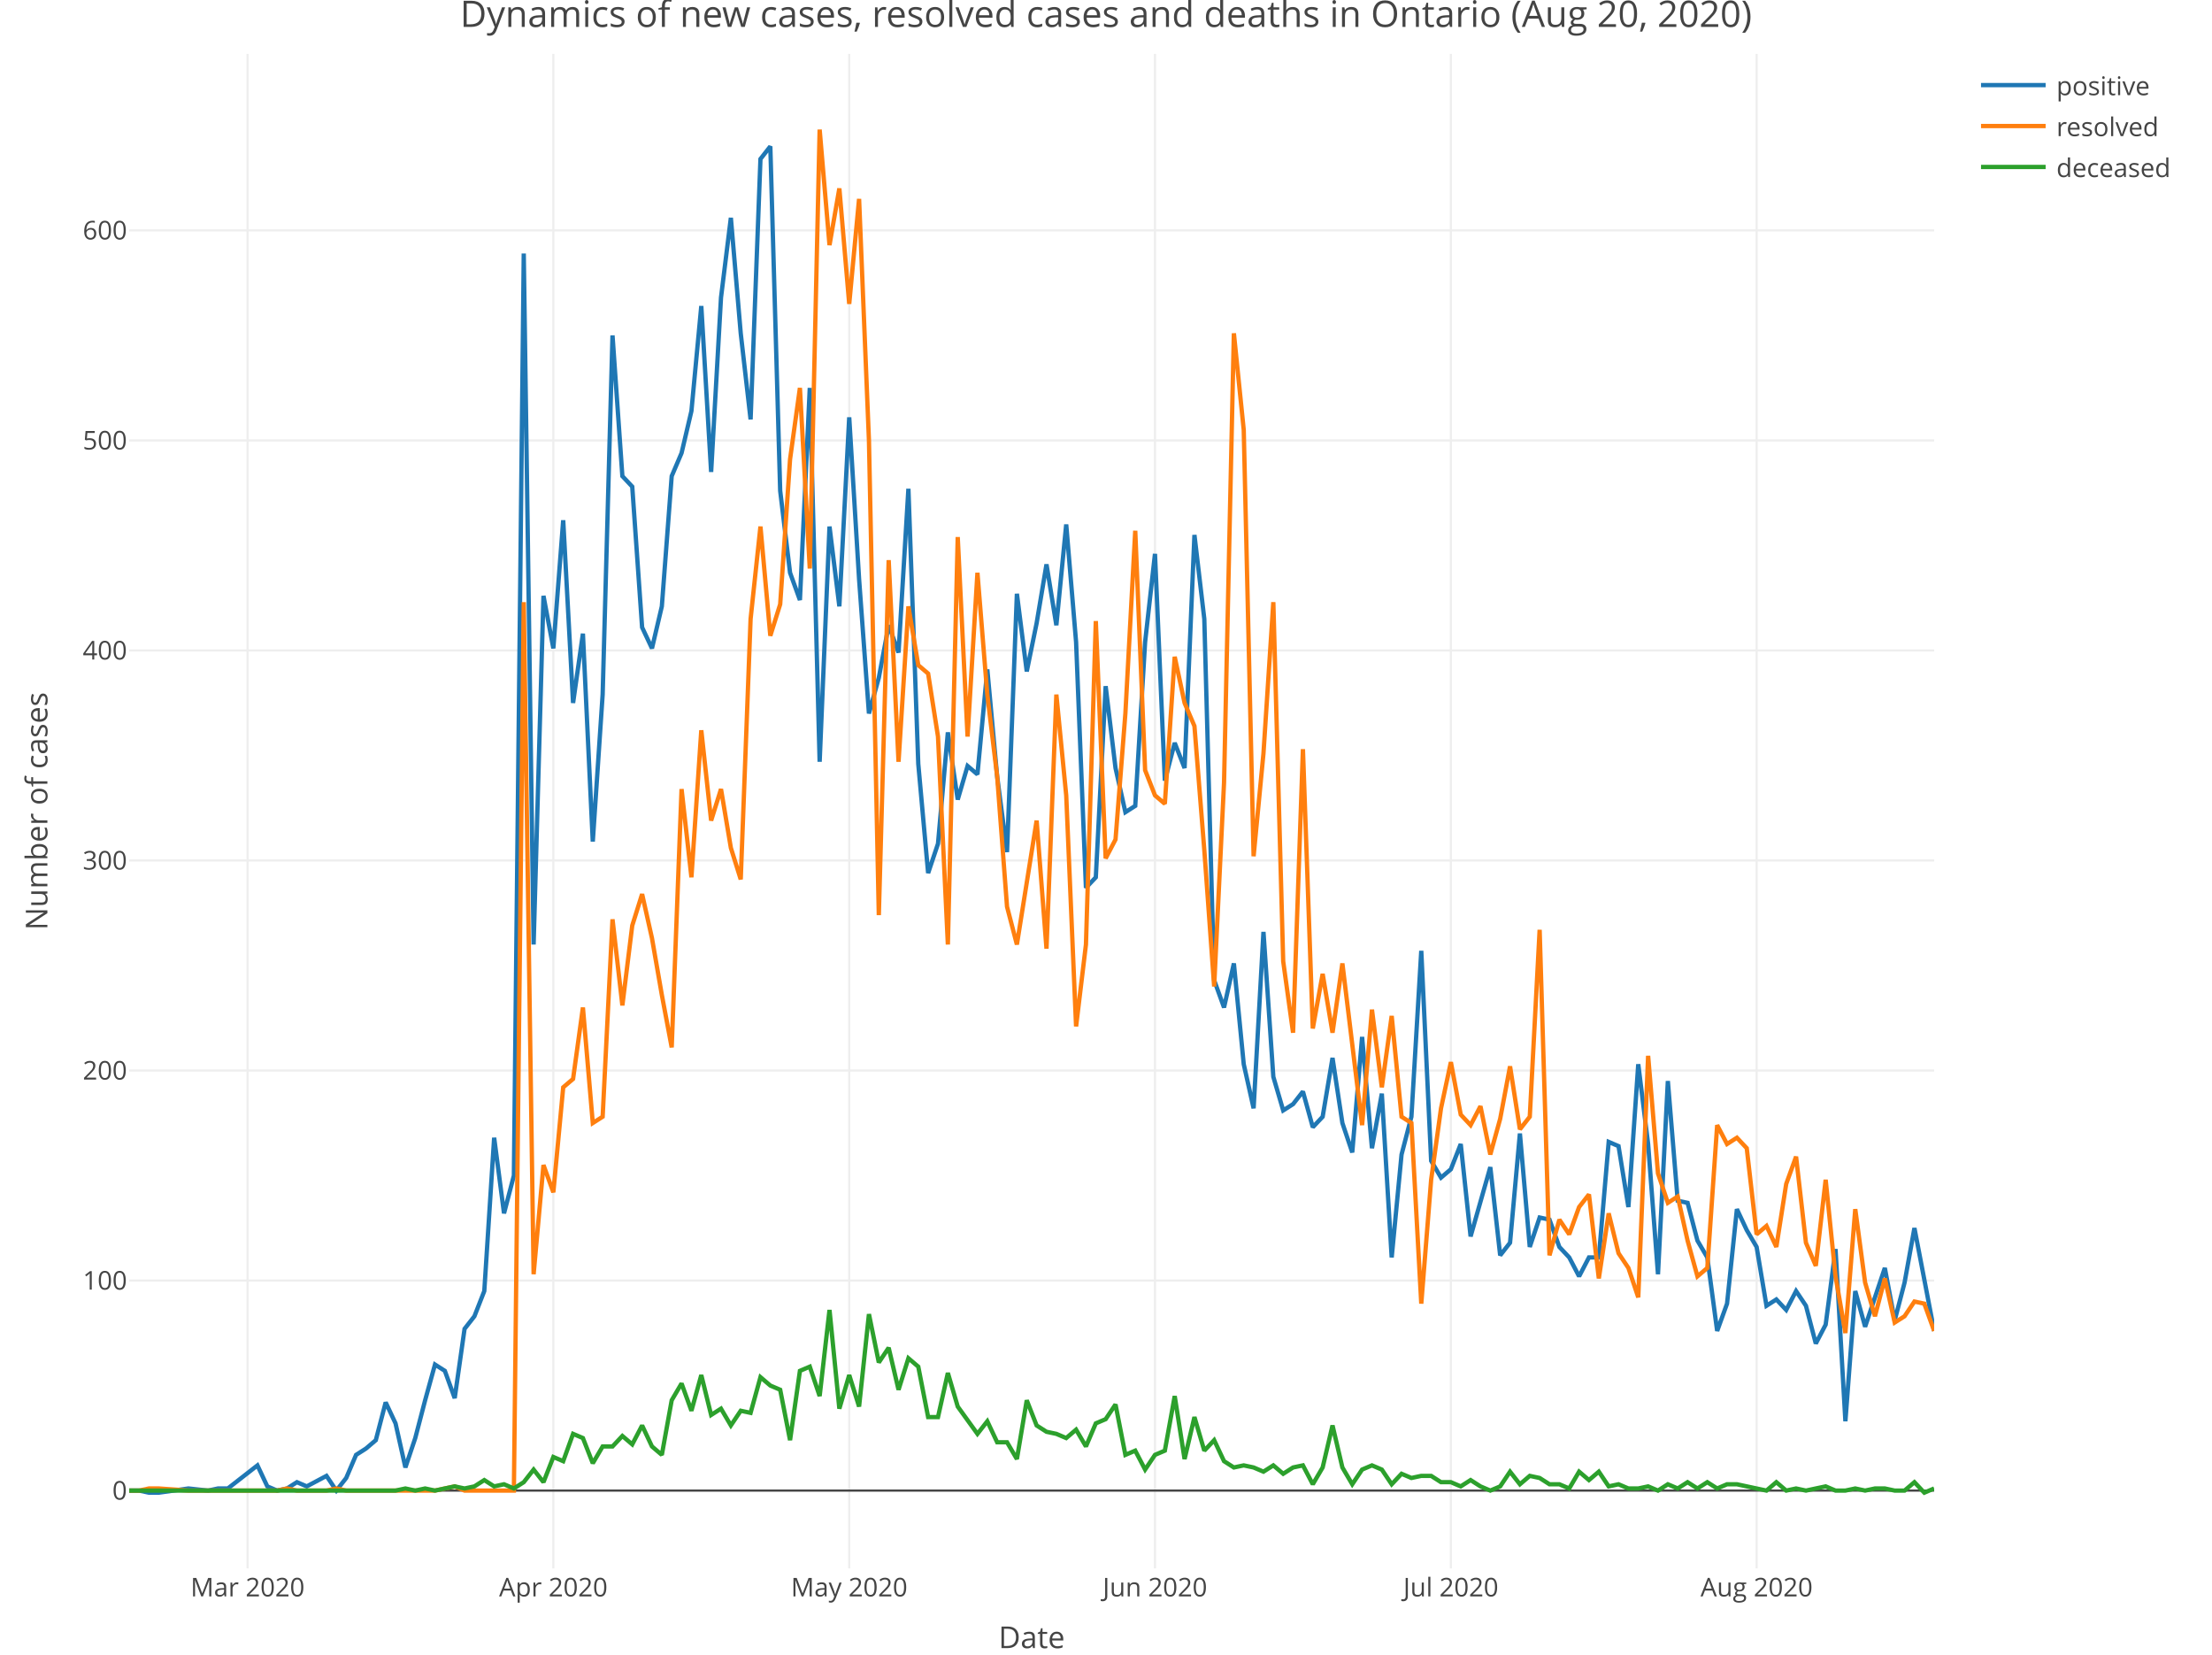
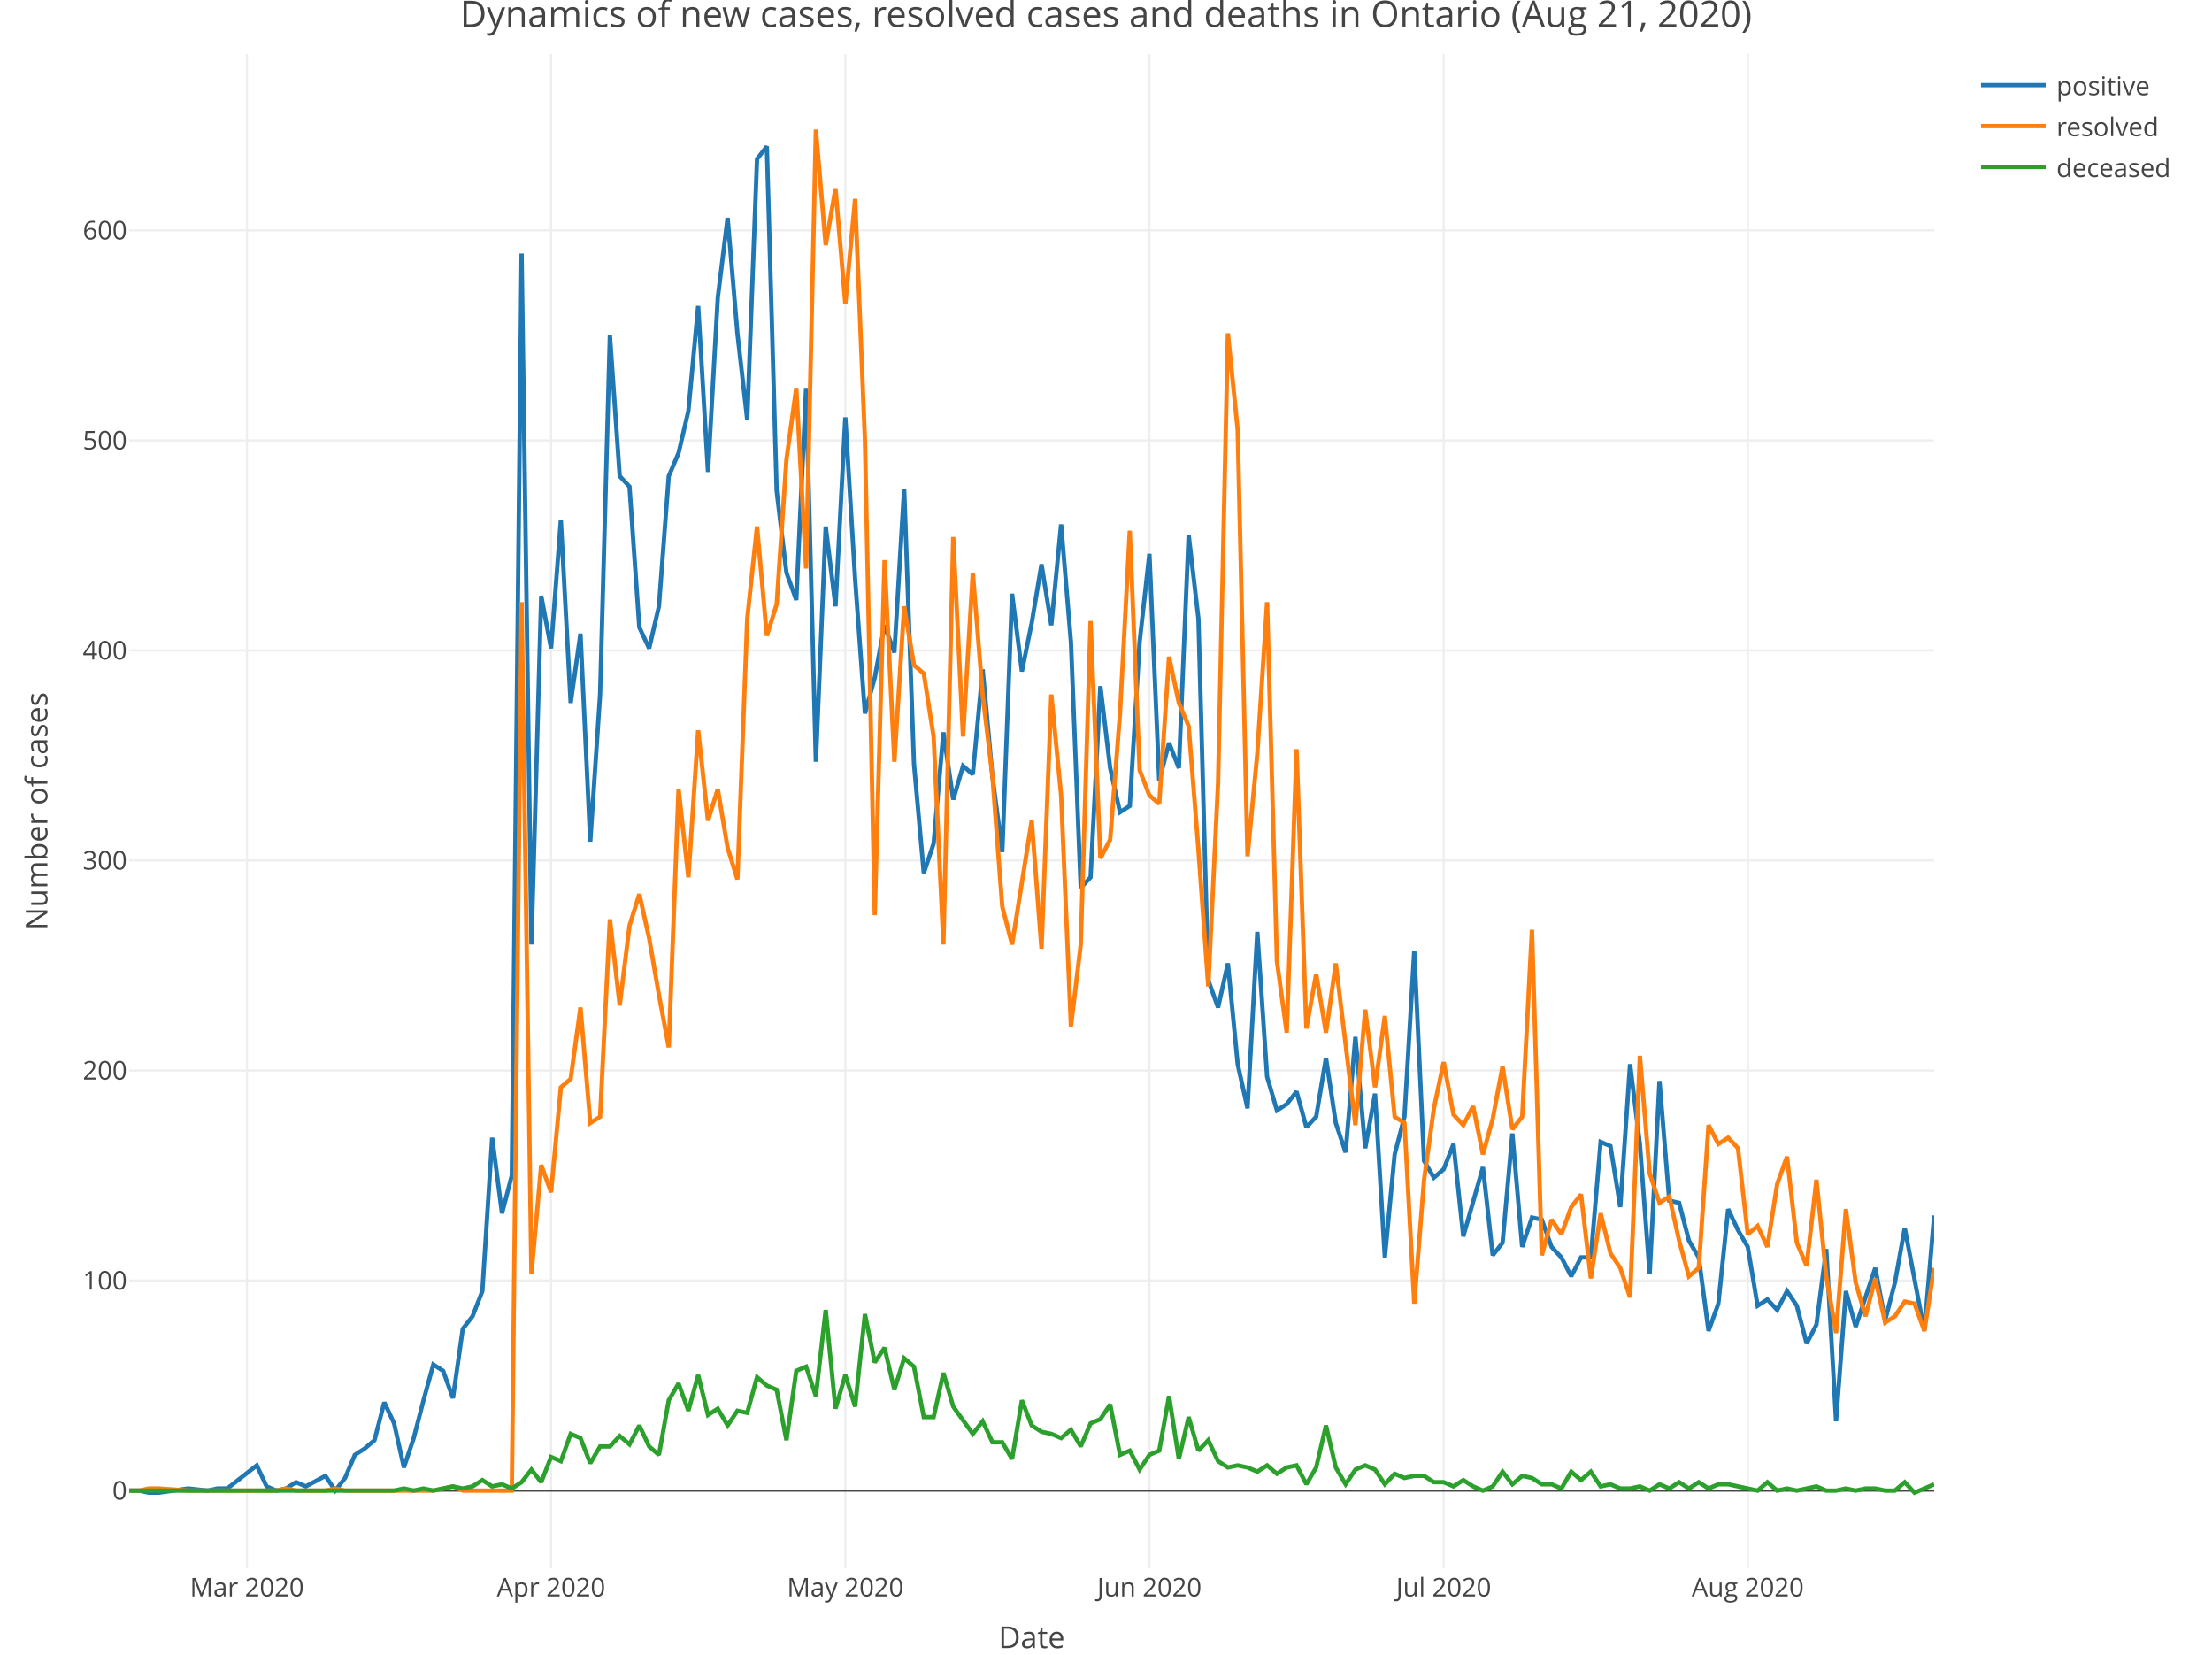
<svg xmlns="http://www.w3.org/2000/svg" class="main-svg" width="1027" height="768" style="" viewBox="0 0 1027 768">
  <rect x="0" y="0" width="1027" height="768" style="fill: rgb(255, 255, 255); fill-opacity: 1;" />
-   <defs id="defs-26b539">
+   <defs id="defs-c01972">
    <g class="clips">
-       <clipPath id="clip26b539xyplot" class="plotclip">
+       <clipPath id="clipc01972xyplot" class="plotclip">
        <rect width="838" height="703" />
      </clipPath>
-       <clipPath class="axesclip" id="clip26b539x">
+       <clipPath class="axesclip" id="clipc01972x">
        <rect x="60" y="0" width="838" height="768" />
      </clipPath>
-       <clipPath class="axesclip" id="clip26b539y">
+       <clipPath class="axesclip" id="clipc01972y">
        <rect x="0" y="25" width="1027" height="703" />
      </clipPath>
-       <clipPath class="axesclip" id="clip26b539xy">
+       <clipPath class="axesclip" id="clipc01972xy">
        <rect x="60" y="25" width="838" height="703" />
      </clipPath>
    </g>
    <g class="gradients" />
  </defs>
  <g class="bglayer" />
  <g class="layer-below">
    <g class="imagelayer" />
    <g class="shapelayer" />
  </g>
  <g class="cartesianlayer">
    <g class="subplot xy">
      <g class="layer-subplot">
        <g class="shapelayer" />
        <g class="imagelayer" />
      </g>
      <g class="gridlayer">
        <g class="x">
-           <path class="xgrid crisp" transform="translate(114.95,0)" d="M0,25v703" style="stroke: rgb(238, 238, 238); stroke-opacity: 1; stroke-width: 1px;" />
-           <path class="xgrid crisp" transform="translate(256.91,0)" d="M0,25v703" style="stroke: rgb(238, 238, 238); stroke-opacity: 1; stroke-width: 1px;" />
-           <path class="xgrid crisp" transform="translate(394.28,0)" d="M0,25v703" style="stroke: rgb(238, 238, 238); stroke-opacity: 1; stroke-width: 1px;" />
-           <path class="xgrid crisp" transform="translate(536.24,0)" d="M0,25v703" style="stroke: rgb(238, 238, 238); stroke-opacity: 1; stroke-width: 1px;" />
-           <path class="xgrid crisp" transform="translate(673.62,0)" d="M0,25v703" style="stroke: rgb(238, 238, 238); stroke-opacity: 1; stroke-width: 1px;" />
-           <path class="xgrid crisp" transform="translate(815.57,0)" d="M0,25v703" style="stroke: rgb(238, 238, 238); stroke-opacity: 1; stroke-width: 1px;" />
+           <path class="xgrid crisp" transform="translate(114.65,0)" d="M0,25v703" style="stroke: rgb(238, 238, 238); stroke-opacity: 1; stroke-width: 1px;" />
+           <path class="xgrid crisp" transform="translate(255.84,0)" d="M0,25v703" style="stroke: rgb(238, 238, 238); stroke-opacity: 1; stroke-width: 1px;" />
+           <path class="xgrid crisp" transform="translate(392.47,0)" d="M0,25v703" style="stroke: rgb(238, 238, 238); stroke-opacity: 1; stroke-width: 1px;" />
+           <path class="xgrid crisp" transform="translate(533.65,0)" d="M0,25v703" style="stroke: rgb(238, 238, 238); stroke-opacity: 1; stroke-width: 1px;" />
+           <path class="xgrid crisp" transform="translate(670.28,0)" d="M0,25v703" style="stroke: rgb(238, 238, 238); stroke-opacity: 1; stroke-width: 1px;" />
+           <path class="xgrid crisp" transform="translate(811.47,0)" d="M0,25v703" style="stroke: rgb(238, 238, 238); stroke-opacity: 1; stroke-width: 1px;" />
        </g>
        <g class="y">
          <path class="ygrid crisp" transform="translate(0,594.39)" d="M60,0h838" style="stroke: rgb(238, 238, 238); stroke-opacity: 1; stroke-width: 1px;" />
          <path class="ygrid crisp" transform="translate(0,496.9)" d="M60,0h838" style="stroke: rgb(238, 238, 238); stroke-opacity: 1; stroke-width: 1px;" />
          <path class="ygrid crisp" transform="translate(0,399.41)" d="M60,0h838" style="stroke: rgb(238, 238, 238); stroke-opacity: 1; stroke-width: 1px;" />
          <path class="ygrid crisp" transform="translate(0,301.92)" d="M60,0h838" style="stroke: rgb(238, 238, 238); stroke-opacity: 1; stroke-width: 1px;" />
          <path class="ygrid crisp" transform="translate(0,204.43)" d="M60,0h838" style="stroke: rgb(238, 238, 238); stroke-opacity: 1; stroke-width: 1px;" />
          <path class="ygrid crisp" transform="translate(0,106.94)" d="M60,0h838" style="stroke: rgb(238, 238, 238); stroke-opacity: 1; stroke-width: 1px;" />
        </g>
      </g>
      <g class="zerolinelayer">
        <path class="yzl zl crisp" transform="translate(0,691.88)" d="M60,0h838" style="stroke: rgb(68, 68, 68); stroke-opacity: 1; stroke-width: 1px;" />
      </g>
      <path class="xlines-below" />
      <path class="ylines-below" />
      <g class="overlines-below" />
      <g class="xaxislayer-below" />
      <g class="yaxislayer-below" />
      <g class="overaxes-below" />
-       <g class="plot" transform="translate(60, 25)" clip-path="url('#clip26b539xyplot')">
+       <g class="plot" transform="translate(60, 25)" clip-path="url('#clipc01972xyplot')">
        <g class="scatterlayer mlayer">
-           <g class="trace scatter traceb3c725" style="stroke-miterlimit: 2; opacity: 1;">
+           <g class="trace scatter trace083b61" style="stroke-miterlimit: 2; opacity: 1;">
            <g class="fills" />
            <g class="errorbars" />
            <g class="lines">
-               <path class="js-line" d="M0,666.88L4.58,666.88L9.16,667.85L13.74,667.85L27.48,665.9L36.63,666.88L41.21,665.9L45.79,665.9L59.53,655.18L64.11,664.93L68.69,666.88L73.27,665.9L77.85,662.98L82.43,664.93L91.58,660.05L96.16,666.88L100.74,661.03L105.32,650.3L109.9,647.38L114.48,643.48L119.06,625.93L123.64,635.68L128.22,656.15L132.8,642.5L137.38,624.96L141.96,608.38L146.54,611.31L151.11,623.98L155.69,591.81L160.27,585.96L164.85,574.26L169.43,503.09L174.01,538.19L178.59,520.64L183.17,92.67L187.75,413.41L192.33,251.57L196.91,275.95L201.49,216.48L206.07,301.29L210.64,269.12L215.22,365.64L219.8,297.39L224.38,130.69L228.96,196.01L233.54,200.88L238.12,266.2L242.7,275.95L247.28,256.45L251.86,196.01L256.44,185.28L261.02,165.78L265.6,117.04L270.17,194.06L274.75,113.14L279.33,76.1L283.91,129.71L288.49,169.68L293.07,48.8L297.65,42.95L302.23,202.83L306.81,240.85L311.39,253.52L315.97,155.06L320.55,328.59L325.13,219.4L329.7,256.45L334.28,168.71L338.86,243.78L343.44,306.17L348.02,289.59L352.6,265.22L357.18,277.9L361.76,201.86L366.34,329.57L370.92,380.26L375.5,366.61L380.08,314.94L384.66,346.14L389.23,330.54L393.81,334.44L398.39,285.7L402.97,335.41L407.55,370.51L412.13,250.6L416.71,286.67L421.29,264.25L425.87,236.95L430.45,265.22L435.03,218.43L439.61,273.02L444.19,387.08L448.77,382.21L453.34,293.49L457.92,331.51L462.5,351.99L467.08,349.06L471.66,273.02L476.24,232.08L480.82,337.36L485.4,319.82L489.98,331.51L494.56,223.3L499.14,262.3L503.72,429.98L508.3,442.65L512.87,422.18L517.45,468.97L522.03,489.45L526.61,407.56L531.19,474.82L535.77,490.42L540.35,487.5L544.93,481.65L549.51,498.22L554.09,493.35L558.67,466.05L563.25,496.27L567.83,509.92L572.4,456.3L576.98,507.97L581.56,482.62L586.14,558.66L590.72,510.89L595.3,493.35L599.88,416.33L604.46,513.82L609.04,521.62L613.62,517.72L618.2,506.02L622.78,548.91L631.93,516.74L636.51,557.69L641.09,551.84L645.67,501.14L650.25,553.79L654.83,540.14L659.41,541.12L663.99,553.79L668.57,558.66L673.15,567.44L677.73,558.66L682.31,558.66L686.89,505.04L691.46,506.99L696.04,535.27L700.62,468.97L705.2,506.02L709.78,566.46L714.36,476.77L718.94,532.34L723.52,533.32L728.1,550.86L732.68,558.66L737.26,592.78L741.84,580.11L746.42,536.24L750.99,545.99L755.57,553.79L760.15,581.09L764.73,578.16L769.31,583.04L773.89,574.26L778.47,581.09L783.05,598.63L787.63,589.86L792.21,554.76L796.79,634.7L801.37,574.26L805.95,590.83L810.52,577.19L815.1,563.54L819.68,587.91L824.26,570.36L828.84,545.01L838,592.78" style="vector-effect: non-scaling-stroke; fill: none; stroke: rgb(31, 119, 180); stroke-opacity: 1; stroke-width: 2px; opacity: 1;" />
+               <path class="js-line" d="M0,666.88L4.55,666.88L9.11,667.85L13.66,667.85L27.33,665.9L36.43,666.88L40.99,665.9L45.54,665.9L59.21,655.18L63.76,664.93L68.32,666.88L72.87,665.9L77.42,662.98L81.98,664.93L91.09,660.05L95.64,666.88L100.2,661.03L104.75,650.3L109.3,647.38L113.86,643.48L118.41,625.93L122.97,635.68L127.52,656.15L132.08,642.5L136.63,624.96L141.18,608.38L145.74,611.31L150.29,623.98L154.85,591.81L159.4,585.96L163.96,574.26L168.51,503.09L173.07,538.19L177.62,520.64L182.17,92.67L186.73,413.41L191.28,251.57L195.84,275.95L200.39,216.48L204.95,301.29L209.5,269.12L214.05,365.64L218.61,297.39L223.16,130.69L227.72,196.01L232.27,200.88L236.83,266.2L241.38,275.95L245.93,256.45L250.49,196.01L255.04,185.28L259.6,165.78L264.15,117.04L268.71,194.06L273.26,113.14L277.82,76.1L282.37,129.71L286.92,169.68L291.48,48.8L296.03,42.95L300.59,202.83L305.14,240.85L309.7,253.52L314.25,155.06L318.8,328.59L323.36,219.4L327.91,256.45L332.47,168.71L337.02,243.78L341.58,306.17L346.13,289.59L350.68,265.22L355.24,277.9L359.79,201.86L364.35,329.57L368.9,380.26L373.46,366.61L378.01,314.94L382.57,346.14L387.12,330.54L391.67,334.44L396.23,285.7L400.78,335.41L405.34,370.51L409.89,250.6L414.45,286.67L419,264.25L423.55,236.95L428.11,265.22L432.66,218.43L437.22,273.02L441.77,387.08L446.33,382.21L450.88,293.49L455.43,331.51L459.99,351.99L464.54,349.06L469.1,273.02L473.65,232.08L478.21,337.36L482.76,319.82L487.32,331.51L491.87,223.3L496.42,262.3L500.98,429.98L505.53,442.65L510.09,422.18L514.64,468.97L519.2,489.45L523.75,407.56L528.3,474.82L532.86,490.42L537.41,487.5L541.97,481.65L546.52,498.22L551.08,493.35L555.63,466.05L560.18,496.27L564.74,509.92L569.29,456.3L573.85,507.97L578.4,482.62L582.96,558.66L587.51,510.89L592.07,493.35L596.62,416.33L601.17,513.82L605.73,521.62L610.28,517.72L614.84,506.02L619.39,548.91L628.5,516.74L633.05,557.69L637.61,551.84L642.16,501.14L646.72,553.79L651.27,540.14L655.83,541.12L660.38,553.79L664.93,558.66L669.49,567.44L674.04,558.66L678.6,558.66L683.15,505.04L687.71,506.99L692.26,535.27L696.82,468.97L701.37,506.02L705.92,566.46L710.48,476.77L715.03,532.34L719.59,533.32L724.14,550.86L728.7,558.66L733.25,592.78L737.8,580.11L742.36,536.24L746.91,545.99L751.47,553.79L756.02,581.09L760.58,578.16L765.13,583.04L769.68,574.26L774.24,581.09L778.79,598.63L783.35,589.86L787.9,554.76L792.46,634.7L797.01,574.26L801.57,590.83L806.12,577.19L810.67,563.54L815.23,587.91L819.78,570.36L824.34,545.01L833.45,592.78L838,539.17" style="vector-effect: non-scaling-stroke; fill: none; stroke: rgb(31, 119, 180); stroke-opacity: 1; stroke-width: 2px; opacity: 1;" />
            </g>
            <g class="points" />
            <g class="text" />
          </g>
-           <g class="trace scatter trace02edc2" style="stroke-miterlimit: 2; opacity: 1;">
+           <g class="trace scatter trace0ef7e1" style="stroke-miterlimit: 2; opacity: 1;">
            <g class="fills" />
            <g class="errorbars" />
            <g class="lines">
-               <path class="js-line" d="M0,666.88L4.58,666.88L9.16,665.9L13.74,665.9L27.48,666.88L68.69,666.88L73.27,665.9L77.85,666.88L82.43,666.88L91.58,666.88L96.16,665.9L100.74,666.88L105.32,666.88L141.96,666.88L146.54,665.9L151.11,664.93L155.69,666.88L178.59,666.88L183.17,254.5L187.75,566.46L192.33,515.77L196.91,528.44L201.49,479.7L206.07,475.8L210.64,442.65L215.22,496.27L219.8,493.35L224.38,401.71L228.96,441.68L233.54,404.63L238.12,390.01L242.7,410.48L247.28,436.8L251.86,461.17L256.44,341.26L261.02,382.21L265.6,313.97L270.17,355.89L274.75,341.26L279.33,368.56L283.91,383.18L288.49,262.3L293.07,219.4L297.65,270.1L302.23,255.47L306.81,188.21L311.39,155.06L315.97,238.9L320.55,35.15L325.13,88.77L329.7,62.45L334.28,116.07L338.86,67.32L343.44,179.43L348.02,399.76L352.6,235L357.18,328.59L361.76,256.45L366.34,283.75L370.92,287.65L375.5,316.89L380.08,413.41L384.66,224.28L389.23,316.89L393.81,240.85L398.39,297.39L402.97,335.41L407.55,395.86L412.13,413.41L421.29,355.89L425.87,415.35L430.45,297.39L435.03,344.19L439.61,451.43L444.19,413.41L448.77,263.27L453.34,373.43L457.92,364.66L462.5,306.17L467.08,221.35L471.66,332.49L476.24,344.19L480.82,348.09L485.4,279.85L489.98,301.29L494.56,312.02L499.14,369.54L503.72,432.9L508.3,338.34L512.87,129.71L517.45,174.56L522.03,372.46L526.61,324.69L531.19,254.5L535.77,421.2L540.35,454.35L544.93,322.74L549.51,452.4L554.09,427.05L558.67,454.35L563.25,422.18L572.4,497.25L576.98,443.63L581.56,479.7L586.14,446.55L590.72,493.35L595.3,496.27L599.88,580.11L604.46,522.59L609.04,489.45L613.62,468L618.2,492.37L622.78,497.25L627.36,488.47L631.93,510.89L636.51,494.32L641.09,469.95L645.67,499.19L650.25,493.35L654.83,406.58L659.41,557.69L663.99,541.12L668.57,547.94L673.15,535.27L677.73,529.42L682.31,568.41L686.89,538.19L691.46,556.71L696.04,563.54L700.62,577.19L705.2,465.07L709.78,519.67L714.36,533.32L718.94,530.39L723.52,550.86L728.1,567.44L732.68,563.54L737.26,497.25L741.84,506.02L746.42,503.09L750.99,507.97L755.57,547.94L760.15,544.04L764.73,553.79L769.31,524.54L773.89,511.87L778.47,551.84L783.05,562.56L787.63,522.59L792.21,567.44L796.79,593.76L801.37,536.24L805.95,570.36L810.52,585.96L815.1,568.41L819.68,588.88L824.26,585.96L828.84,579.14L833.42,580.11L838,592.78" style="vector-effect: non-scaling-stroke; fill: none; stroke: rgb(255, 127, 14); stroke-opacity: 1; stroke-width: 2px; opacity: 1;" />
+               <path class="js-line" d="M0,666.88L4.55,666.88L9.11,665.9L13.66,665.9L27.33,666.88L68.32,666.88L72.87,665.9L77.42,666.88L81.98,666.88L91.09,666.88L95.64,665.9L100.2,666.88L104.75,666.88L141.18,666.88L145.74,665.9L150.29,664.93L154.85,666.88L177.62,666.88L182.17,254.5L186.73,566.46L191.28,515.77L195.84,528.44L200.39,479.7L204.95,475.8L209.5,442.65L214.05,496.27L218.61,493.35L223.16,401.71L227.72,441.68L232.27,404.63L236.83,390.01L241.38,410.48L245.93,436.8L250.49,461.17L255.04,341.26L259.6,382.21L264.15,313.97L268.71,355.89L273.26,341.26L277.82,368.56L282.37,383.18L286.92,262.3L291.48,219.4L296.03,270.1L300.59,255.47L305.14,188.21L309.7,155.06L314.25,238.9L318.8,35.15L323.36,88.77L327.91,62.45L332.47,116.07L337.02,67.32L341.58,179.43L346.13,399.76L350.68,235L355.24,328.59L359.79,256.45L364.35,283.75L368.9,287.65L373.46,316.89L378.01,413.41L382.57,224.28L387.12,316.89L391.67,240.85L396.23,297.39L400.78,335.41L405.34,395.86L409.89,413.41L419,355.89L423.55,415.35L428.11,297.39L432.66,344.19L437.22,451.43L441.77,413.41L446.33,263.27L450.88,373.43L455.43,364.66L459.99,306.17L464.54,221.35L469.1,332.49L473.65,344.19L478.21,348.09L482.76,279.85L487.32,301.29L491.87,312.02L496.42,369.54L500.98,432.9L505.53,338.34L510.09,129.71L514.64,174.56L519.2,372.46L523.75,324.69L528.3,254.5L532.86,421.2L537.41,454.35L541.97,322.74L546.52,452.4L551.08,427.05L555.63,454.35L560.18,422.18L569.29,497.25L573.85,443.63L578.4,479.7L582.96,446.55L587.51,493.35L592.07,496.27L596.62,580.11L601.17,522.59L605.73,489.45L610.28,468L614.84,492.37L619.39,497.25L623.95,488.47L628.5,510.89L633.05,494.32L637.61,469.95L642.16,499.19L646.72,493.35L651.27,406.58L655.83,557.69L660.38,541.12L664.93,547.94L669.49,535.27L674.04,529.42L678.6,568.41L683.15,538.19L687.71,556.71L692.26,563.54L696.82,577.19L701.37,465.07L705.92,519.67L710.48,533.32L715.03,530.39L719.59,550.86L724.14,567.44L728.7,563.54L733.25,497.25L737.8,506.02L742.36,503.09L746.91,507.97L751.47,547.94L756.02,544.04L760.58,553.79L765.13,524.54L769.68,511.87L774.24,551.84L778.79,562.56L783.35,522.59L787.9,567.44L792.46,593.76L797.01,536.24L801.57,570.36L806.12,585.96L810.67,568.41L815.23,588.88L819.78,585.96L824.34,579.14L828.89,580.11L833.45,592.78L838,563.54" style="vector-effect: non-scaling-stroke; fill: none; stroke: rgb(255, 127, 14); stroke-opacity: 1; stroke-width: 2px; opacity: 1;" />
            </g>
            <g class="points" />
            <g class="text" />
          </g>
-           <g class="trace scatter trace05055d" style="stroke-miterlimit: 2; opacity: 1;">
+           <g class="trace scatter trace90cac6" style="stroke-miterlimit: 2; opacity: 1;">
            <g class="fills" />
            <g class="errorbars" />
            <g class="lines">
-               <path class="js-line" d="M0,666.88L123.64,666.88L128.22,665.9L132.8,666.88L137.38,665.9L141.96,666.88L146.54,665.9L151.11,664.93L155.69,665.9L160.27,664.93L164.85,662L169.43,664.93L174.01,663.95L178.59,665.9L183.17,662.98L187.75,657.13L192.33,662.98L196.91,651.28L201.49,653.23L206.07,640.55L210.64,642.5L215.22,654.2L219.8,646.4L224.38,646.4L228.96,641.53L233.54,645.43L238.12,636.65L242.7,646.4L247.28,650.3L251.86,624.96L256.44,617.16L261.02,629.83L265.6,613.26L270.17,631.78L274.75,628.85L279.33,636.65L283.91,629.83L288.49,630.8L293.07,614.23L297.65,618.13L302.23,620.08L306.81,643.48L311.39,611.31L315.97,609.36L320.55,623.01L325.13,583.04L329.7,628.85L334.28,613.26L338.86,627.88L343.44,584.98L348.02,607.41L352.6,600.58L357.18,620.08L361.76,605.46L366.34,609.36L370.92,632.75L375.5,632.75L380.08,612.28L384.66,627.88L393.81,640.55L398.39,634.7L402.97,644.45L407.55,644.45L412.13,652.25L416.71,624.96L421.29,636.65L425.87,639.58L430.45,640.55L435.03,642.5L439.61,638.6L444.19,646.4L448.77,635.68L453.34,633.73L457.92,626.9L462.5,650.3L467.08,648.35L471.66,657.13L476.24,650.3L480.82,648.35L485.4,623.01L489.98,652.25L494.56,632.75L499.14,648.35L503.72,643.48L508.3,653.23L512.87,656.15L517.45,655.18L522.03,656.15L526.61,658.1L531.19,655.18L535.77,659.08L540.35,656.15L544.93,655.18L549.51,663.95L554.09,656.15L558.67,636.65L563.25,656.15L567.83,663.95L572.4,657.13L576.98,655.18L581.56,657.13L586.14,663.95L590.72,659.08L595.3,661.03L599.88,660.05L604.46,660.05L609.04,662.98L613.62,662.98L618.2,664.93L622.78,662L627.36,664.93L631.93,666.88L636.51,664.93L641.09,658.1L645.67,663.95L650.25,660.05L654.83,661.03L659.41,663.95L663.99,663.95L668.57,665.9L673.15,658.1L677.73,662L682.31,658.1L686.89,664.93L691.46,663.95L696.04,665.9L700.62,665.9L705.2,664.93L709.78,666.88L714.36,663.95L718.94,665.9L723.52,662.98L728.1,665.9L732.68,662.98L737.26,665.9L741.84,663.95L746.42,663.95L760.15,666.88L764.73,662.98L769.31,666.88L773.89,665.9L778.47,666.88L783.05,665.9L787.63,664.93L792.21,666.88L796.79,666.88L801.37,665.9L805.95,666.88L810.52,665.9L815.1,665.9L819.68,666.88L824.26,666.88L828.84,662.98L833.42,667.85L838,665.9" style="vector-effect: non-scaling-stroke; fill: none; stroke: rgb(44, 160, 44); stroke-opacity: 1; stroke-width: 2px; opacity: 1;" />
+               <path class="js-line" d="M0,666.88L122.97,666.88L127.52,665.9L132.08,666.88L136.63,665.9L141.18,666.88L145.74,665.9L150.29,664.93L154.85,665.9L159.4,664.93L163.96,662L168.51,664.93L173.07,663.95L177.62,665.9L182.17,662.98L186.73,657.13L191.28,662.98L195.84,651.28L200.39,653.23L204.95,640.55L209.5,642.5L214.05,654.2L218.61,646.4L223.16,646.4L227.72,641.53L232.27,645.43L236.83,636.65L241.38,646.4L245.93,650.3L250.49,624.96L255.04,617.16L259.6,629.83L264.15,613.26L268.71,631.78L273.26,628.85L277.82,636.65L282.37,629.83L286.92,630.8L291.48,614.23L296.03,618.13L300.59,620.08L305.14,643.48L309.7,611.31L314.25,609.36L318.8,623.01L323.36,583.04L327.91,628.85L332.47,613.26L337.02,627.88L341.58,584.98L346.13,607.41L350.68,600.58L355.24,620.08L359.79,605.46L364.35,609.36L368.9,632.75L373.46,632.75L378.01,612.28L382.57,627.88L391.67,640.55L396.23,634.7L400.78,644.45L405.34,644.45L409.89,652.25L414.45,624.96L419,636.65L423.55,639.58L428.11,640.55L432.66,642.5L437.22,638.6L441.77,646.4L446.33,635.68L450.88,633.73L455.43,626.9L459.99,650.3L464.54,648.35L469.1,657.13L473.65,650.3L478.21,648.35L482.76,623.01L487.32,652.25L491.87,632.75L496.42,648.35L500.98,643.48L505.53,653.23L510.09,656.15L514.64,655.18L519.2,656.15L523.75,658.1L528.3,655.18L532.86,659.08L537.41,656.15L541.97,655.18L546.52,663.95L551.08,656.15L555.63,636.65L560.18,656.15L564.74,663.95L569.29,657.13L573.85,655.18L578.4,657.13L582.96,663.95L587.51,659.08L592.07,661.03L596.62,660.05L601.17,660.05L605.73,662.98L610.28,662.98L614.84,664.93L619.39,662L623.95,664.93L628.5,666.88L633.05,664.93L637.61,658.1L642.16,663.95L646.72,660.05L651.27,661.03L655.83,663.95L660.38,663.95L664.93,665.9L669.49,658.1L674.04,662L678.6,658.1L683.15,664.93L687.71,663.95L692.26,665.9L696.82,665.9L701.37,664.93L705.92,666.88L710.48,663.95L715.03,665.9L719.59,662.98L724.14,665.9L728.7,662.98L733.25,665.9L737.8,663.95L742.36,663.95L756.02,666.88L760.58,662.98L765.13,666.88L769.68,665.9L774.24,666.88L778.79,665.9L783.35,664.93L787.9,666.88L792.46,666.88L797.01,665.9L801.57,666.88L806.12,665.9L810.67,665.9L815.23,666.88L819.78,666.88L824.34,662.98L828.89,667.85L833.45,665.9L838,663.95" style="vector-effect: non-scaling-stroke; fill: none; stroke: rgb(44, 160, 44); stroke-opacity: 1; stroke-width: 2px; opacity: 1;" />
            </g>
            <g class="points" />
            <g class="text" />
          </g>
        </g>
      </g>
      <g class="overplot" />
      <path class="xlines-above crisp" style="fill: none;" d="M0,0" />
      <path class="ylines-above crisp" style="fill: none;" d="M0,0" />
      <g class="overlines-above" />
      <g class="xaxislayer-above">
        <g class="xtick">
-           <text text-anchor="middle" x="0" y="741" transform="translate(114.95,0)" style="font-family: 'Open Sans', verdana, arial, sans-serif; font-size: 12px; fill: rgb(68, 68, 68); fill-opacity: 1; white-space: pre;">Mar 2020</text>
-         </g>
-         <g class="xtick">
-           <text text-anchor="middle" x="0" y="741" transform="translate(256.91,0)" style="font-family: 'Open Sans', verdana, arial, sans-serif; font-size: 12px; fill: rgb(68, 68, 68); fill-opacity: 1; white-space: pre;">Apr 2020</text>
-         </g>
-         <g class="xtick">
-           <text text-anchor="middle" x="0" y="741" transform="translate(394.28,0)" style="font-family: 'Open Sans', verdana, arial, sans-serif; font-size: 12px; fill: rgb(68, 68, 68); fill-opacity: 1; white-space: pre;">May 2020</text>
-         </g>
-         <g class="xtick">
-           <text text-anchor="middle" x="0" y="741" transform="translate(536.24,0)" style="font-family: 'Open Sans', verdana, arial, sans-serif; font-size: 12px; fill: rgb(68, 68, 68); fill-opacity: 1; white-space: pre;">Jun 2020</text>
-         </g>
-         <g class="xtick">
-           <text text-anchor="middle" x="0" y="741" transform="translate(673.62,0)" style="font-family: 'Open Sans', verdana, arial, sans-serif; font-size: 12px; fill: rgb(68, 68, 68); fill-opacity: 1; white-space: pre;">Jul 2020</text>
-         </g>
-         <g class="xtick">
-           <text text-anchor="middle" x="0" y="741" transform="translate(815.57,0)" style="font-family: 'Open Sans', verdana, arial, sans-serif; font-size: 12px; fill: rgb(68, 68, 68); fill-opacity: 1; white-space: pre;">Aug 2020</text>
+           <text text-anchor="middle" x="0" y="741" transform="translate(114.65,0)" style="font-family: 'Open Sans', verdana, arial, sans-serif; font-size: 12px; fill: rgb(68, 68, 68); fill-opacity: 1; white-space: pre;">Mar 2020</text>
+         </g>
+         <g class="xtick">
+           <text text-anchor="middle" x="0" y="741" transform="translate(255.84,0)" style="font-family: 'Open Sans', verdana, arial, sans-serif; font-size: 12px; fill: rgb(68, 68, 68); fill-opacity: 1; white-space: pre;">Apr 2020</text>
+         </g>
+         <g class="xtick">
+           <text text-anchor="middle" x="0" y="741" transform="translate(392.47,0)" style="font-family: 'Open Sans', verdana, arial, sans-serif; font-size: 12px; fill: rgb(68, 68, 68); fill-opacity: 1; white-space: pre;">May 2020</text>
+         </g>
+         <g class="xtick">
+           <text text-anchor="middle" x="0" y="741" transform="translate(533.65,0)" style="font-family: 'Open Sans', verdana, arial, sans-serif; font-size: 12px; fill: rgb(68, 68, 68); fill-opacity: 1; white-space: pre;">Jun 2020</text>
+         </g>
+         <g class="xtick">
+           <text text-anchor="middle" x="0" y="741" transform="translate(670.28,0)" style="font-family: 'Open Sans', verdana, arial, sans-serif; font-size: 12px; fill: rgb(68, 68, 68); fill-opacity: 1; white-space: pre;">Jul 2020</text>
+         </g>
+         <g class="xtick">
+           <text text-anchor="middle" x="0" y="741" transform="translate(811.47,0)" style="font-family: 'Open Sans', verdana, arial, sans-serif; font-size: 12px; fill: rgb(68, 68, 68); fill-opacity: 1; white-space: pre;">Aug 2020</text>
        </g>
      </g>
      <g class="yaxislayer-above">
        <g class="ytick">
          <text text-anchor="end" x="59" y="4.2" transform="translate(0,691.88)" style="font-family: 'Open Sans', verdana, arial, sans-serif; font-size: 12px; fill: rgb(68, 68, 68); fill-opacity: 1; white-space: pre;">0</text>
        </g>
        <g class="ytick">
          <text text-anchor="end" x="59" y="4.2" transform="translate(0,594.39)" style="font-family: 'Open Sans', verdana, arial, sans-serif; font-size: 12px; fill: rgb(68, 68, 68); fill-opacity: 1; white-space: pre;">100</text>
        </g>
        <g class="ytick">
          <text text-anchor="end" x="59" y="4.2" transform="translate(0,496.9)" style="font-family: 'Open Sans', verdana, arial, sans-serif; font-size: 12px; fill: rgb(68, 68, 68); fill-opacity: 1; white-space: pre;">200</text>
        </g>
        <g class="ytick">
          <text text-anchor="end" x="59" y="4.2" transform="translate(0,399.41)" style="font-family: 'Open Sans', verdana, arial, sans-serif; font-size: 12px; fill: rgb(68, 68, 68); fill-opacity: 1; white-space: pre;">300</text>
        </g>
        <g class="ytick">
          <text text-anchor="end" x="59" y="4.2" transform="translate(0,301.92)" style="font-family: 'Open Sans', verdana, arial, sans-serif; font-size: 12px; fill: rgb(68, 68, 68); fill-opacity: 1; white-space: pre;">400</text>
        </g>
        <g class="ytick">
          <text text-anchor="end" x="59" y="4.2" transform="translate(0,204.43)" style="font-family: 'Open Sans', verdana, arial, sans-serif; font-size: 12px; fill: rgb(68, 68, 68); fill-opacity: 1; white-space: pre;">500</text>
        </g>
        <g class="ytick">
          <text text-anchor="end" x="59" y="4.2" transform="translate(0,106.94)" style="font-family: 'Open Sans', verdana, arial, sans-serif; font-size: 12px; fill: rgb(68, 68, 68); fill-opacity: 1; white-space: pre;">600</text>
        </g>
      </g>
      <g class="overaxes-above" />
    </g>
  </g>
  <g class="polarlayer" />
  <g class="ternarylayer" />
  <g class="geolayer" />
  <g class="funnelarealayer" />
  <g class="pielayer" />
  <g class="treemaplayer" />
  <g class="sunburstlayer" />
  <g class="glimages" />
-   <defs id="topdefs-26b539">
+   <defs id="topdefs-c01972">
    <g class="clips" />
-     <clipPath id="legend26b539">
+     <clipPath id="legendc01972">
      <rect width="102" height="67" x="0" y="0" />
    </clipPath>
  </defs>
  <g class="layer-above">
    <g class="imagelayer" />
    <g class="shapelayer" />
  </g>
  <g class="infolayer">
    <g class="legend" pointer-events="all" transform="translate(914.76, 25)">
      <rect class="bg" shape-rendering="crispEdges" style="stroke: rgb(68, 68, 68); stroke-opacity: 1; fill: rgb(255, 255, 255); fill-opacity: 1; stroke-width: 0px;" width="102" height="67" x="0" y="0" />
-       <g class="scrollbox" transform="translate(0, 0)" clip-path="url('#legend26b539')">
+       <g class="scrollbox" transform="translate(0, 0)" clip-path="url('#legendc01972')">
        <g class="groups">
          <g class="traces" style="opacity: 1;" transform="translate(0, 14.5)">
            <text class="legendtext user-select-none" text-anchor="start" x="40" y="4.68" style="font-family: 'Open Sans', verdana, arial, sans-serif; font-size: 12px; fill: rgb(68, 68, 68); fill-opacity: 1; white-space: pre;">positive</text>
            <g class="layers" style="opacity: 1;">
              <g class="legendfill" />
              <g class="legendlines">
                <path class="js-line" d="M5,0h30" style="fill: none; stroke: rgb(31, 119, 180); stroke-opacity: 1; stroke-width: 2px;" />
              </g>
              <g class="legendsymbols">
                <g class="legendpoints" />
              </g>
            </g>
            <rect class="legendtoggle" pointer-events="all" x="0" y="-9.5" width="96.109" height="19" style="cursor: pointer; fill: rgb(0, 0, 0); fill-opacity: 0;" />
          </g>
          <g class="traces" style="opacity: 1;" transform="translate(0, 33.5)">
            <text class="legendtext user-select-none" text-anchor="start" x="40" y="4.68" style="font-family: 'Open Sans', verdana, arial, sans-serif; font-size: 12px; fill: rgb(68, 68, 68); fill-opacity: 1; white-space: pre;">resolved</text>
            <g class="layers" style="opacity: 1;">
              <g class="legendfill" />
              <g class="legendlines">
                <path class="js-line" d="M5,0h30" style="fill: none; stroke: rgb(255, 127, 14); stroke-opacity: 1; stroke-width: 2px;" />
              </g>
              <g class="legendsymbols">
                <g class="legendpoints" />
              </g>
            </g>
            <rect class="legendtoggle" pointer-events="all" x="0" y="-9.5" width="96.109" height="19" style="cursor: pointer; fill: rgb(0, 0, 0); fill-opacity: 0;" />
          </g>
          <g class="traces" style="opacity: 1;" transform="translate(0, 52.5)">
            <text class="legendtext user-select-none" text-anchor="start" x="40" y="4.68" style="font-family: 'Open Sans', verdana, arial, sans-serif; font-size: 12px; fill: rgb(68, 68, 68); fill-opacity: 1; white-space: pre;">deceased</text>
            <g class="layers" style="opacity: 1;">
              <g class="legendfill" />
              <g class="legendlines">
                <path class="js-line" d="M5,0h30" style="fill: none; stroke: rgb(44, 160, 44); stroke-opacity: 1; stroke-width: 2px;" />
              </g>
              <g class="legendsymbols">
                <g class="legendpoints" />
              </g>
            </g>
            <rect class="legendtoggle" pointer-events="all" x="0" y="-9.5" width="96.109" height="19" style="cursor: pointer; fill: rgb(0, 0, 0); fill-opacity: 0;" />
          </g>
        </g>
      </g>
      <rect class="scrollbar" rx="20" ry="3" width="0" height="0" style="fill: rgb(128, 139, 164); fill-opacity: 1;" x="0" y="0" />
    </g>
    <g class="g-gtitle">
-       <text class="gtitle" x="513.5" y="12.5" text-anchor="middle" dy="0em" style="font-family: 'Open Sans', verdana, arial, sans-serif; font-size: 17px; fill: rgb(68, 68, 68); opacity: 1; font-weight: normal; white-space: pre;">Dynamics of new cases, resolved cases and deaths in Ontario (Aug 20, 2020)</text>
+       <text class="gtitle" x="513.5" y="12.5" text-anchor="middle" dy="0em" style="font-family: 'Open Sans', verdana, arial, sans-serif; font-size: 17px; fill: rgb(68, 68, 68); opacity: 1; font-weight: normal; white-space: pre;">Dynamics of new cases, resolved cases and deaths in Ontario (Aug 21, 2020)</text>
    </g>
    <g class="g-xtitle" transform="translate(0,-15)">
      <text class="xtitle" x="479" y="780" text-anchor="middle" style="font-family: 'Open Sans', verdana, arial, sans-serif; font-size: 14px; fill: rgb(68, 68, 68); opacity: 1; font-weight: normal; white-space: pre;">Date</text>
    </g>
    <g class="g-ytitle">
      <text class="ytitle" transform="rotate(-90,22,376.5)" x="22" y="376.5" text-anchor="middle" style="font-family: 'Open Sans', verdana, arial, sans-serif; font-size: 14px; fill: rgb(68, 68, 68); opacity: 1; font-weight: normal; white-space: pre;">Number of cases</text>
    </g>
  </g>
</svg>
